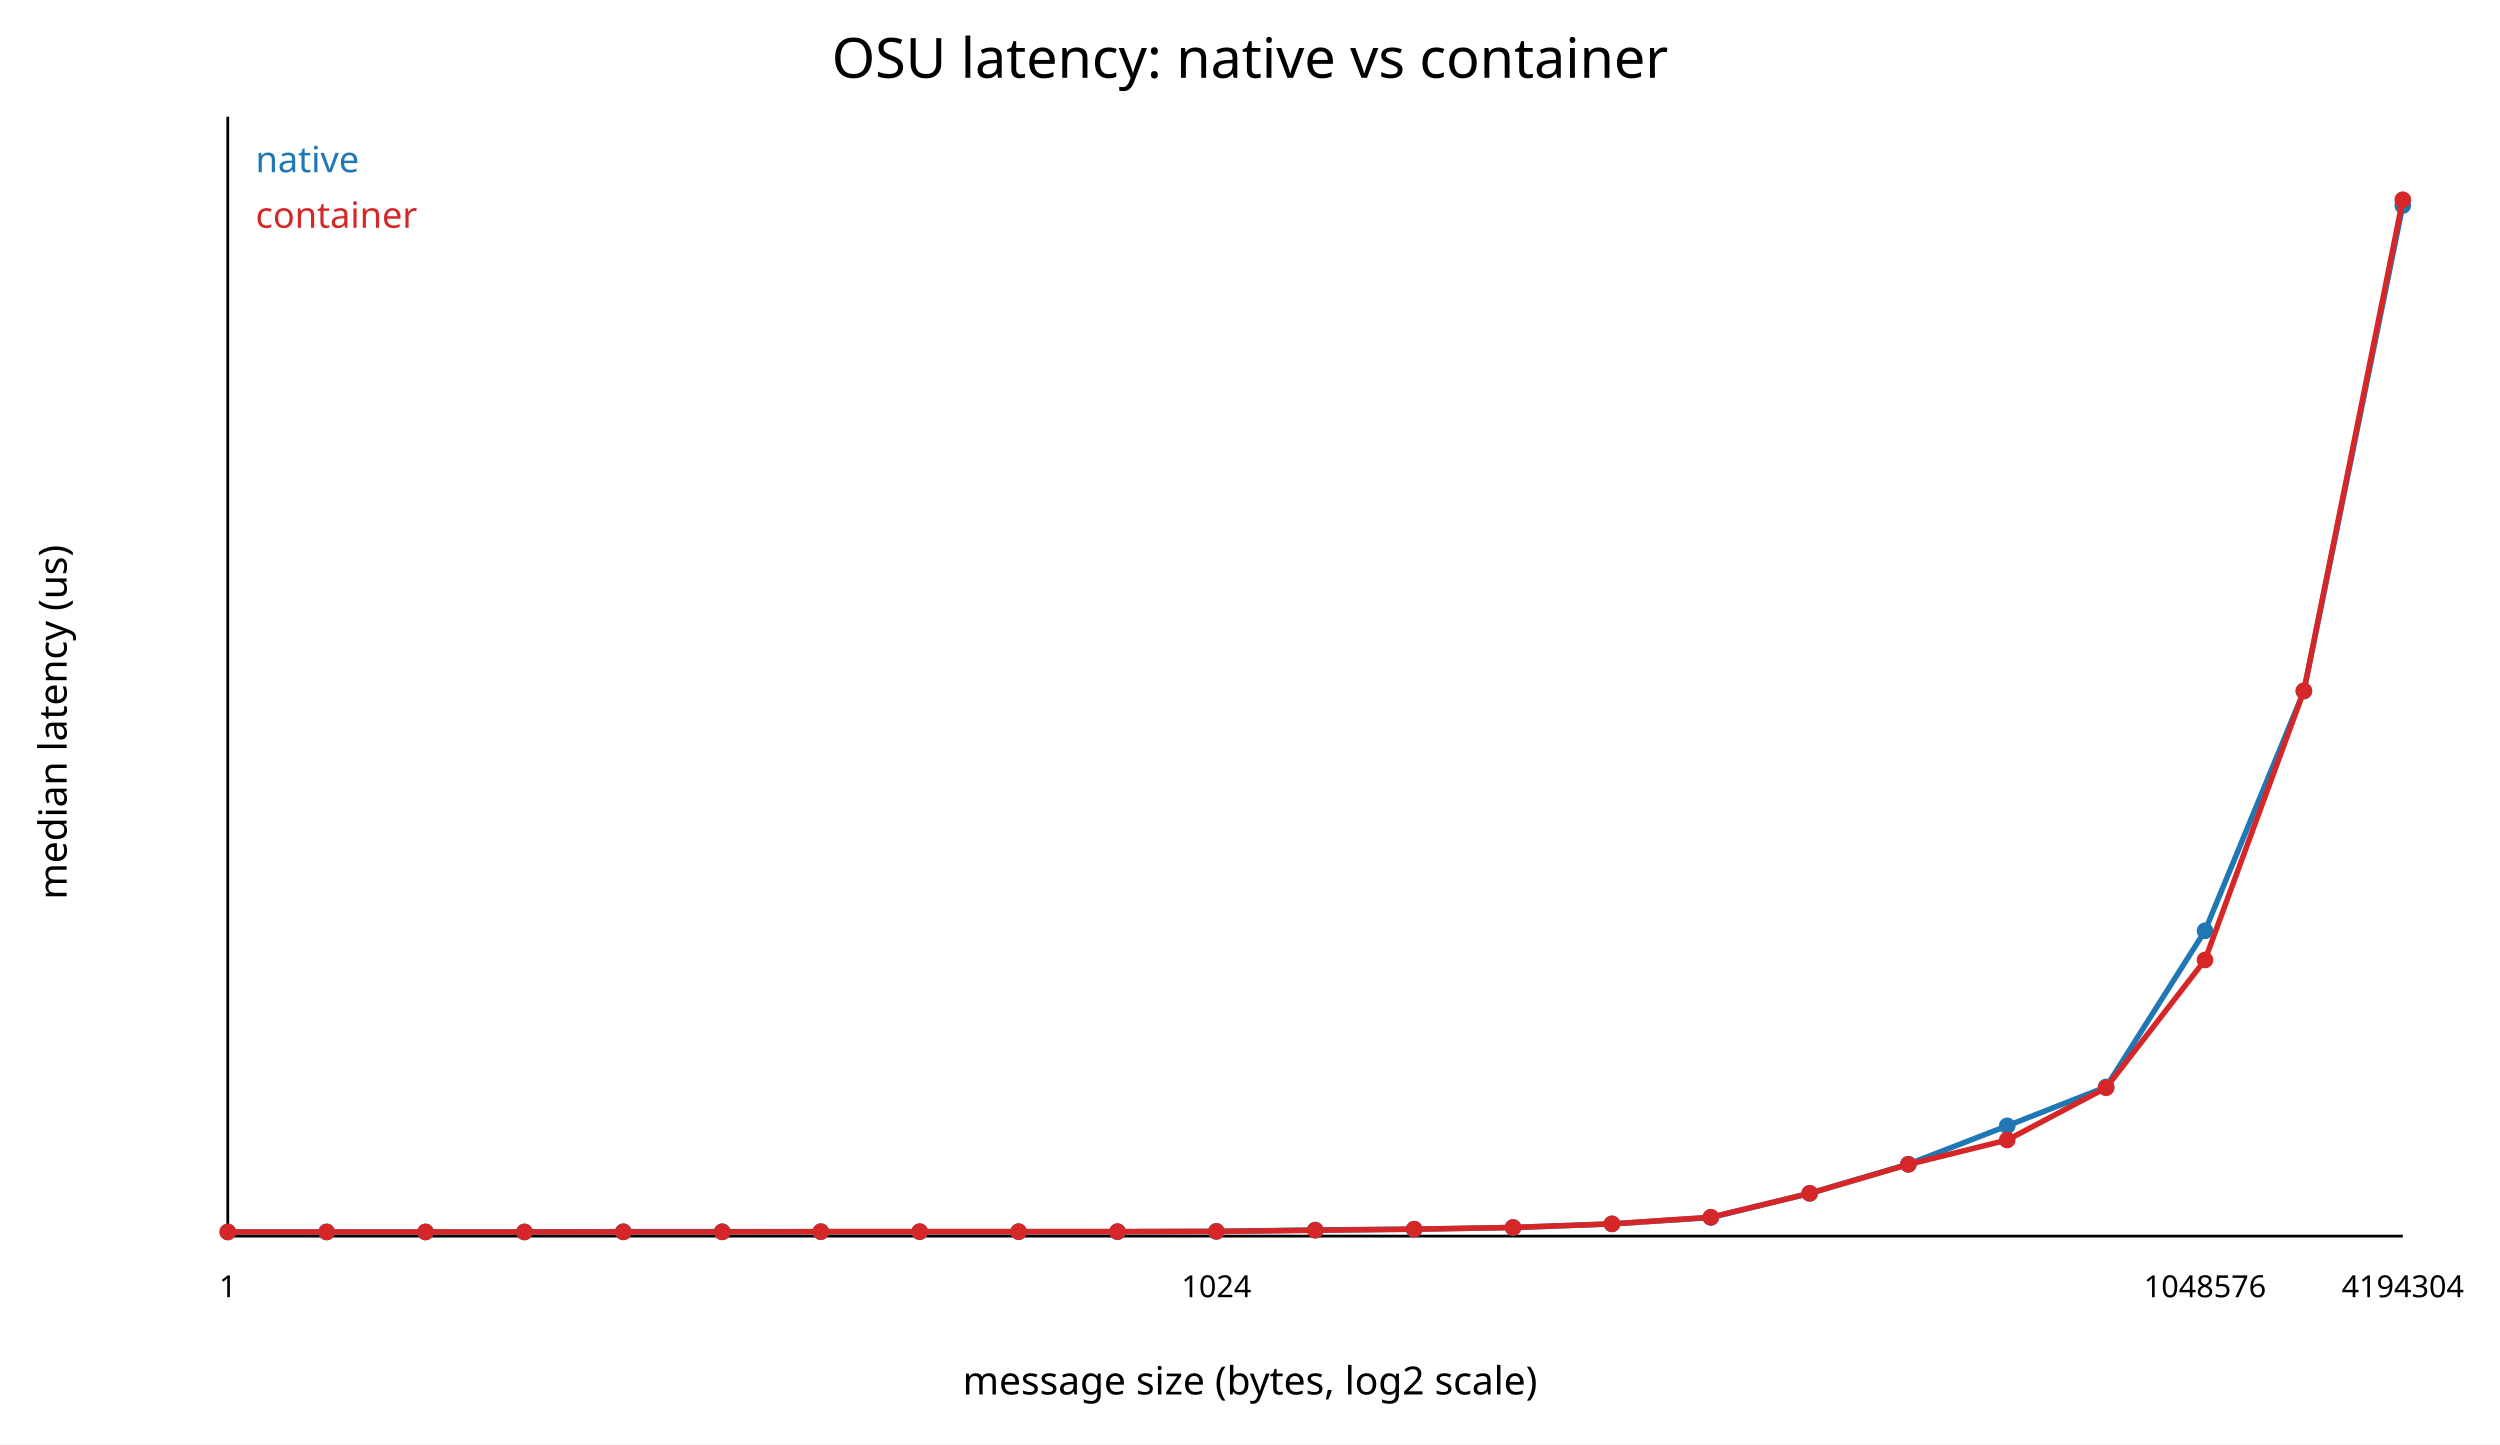
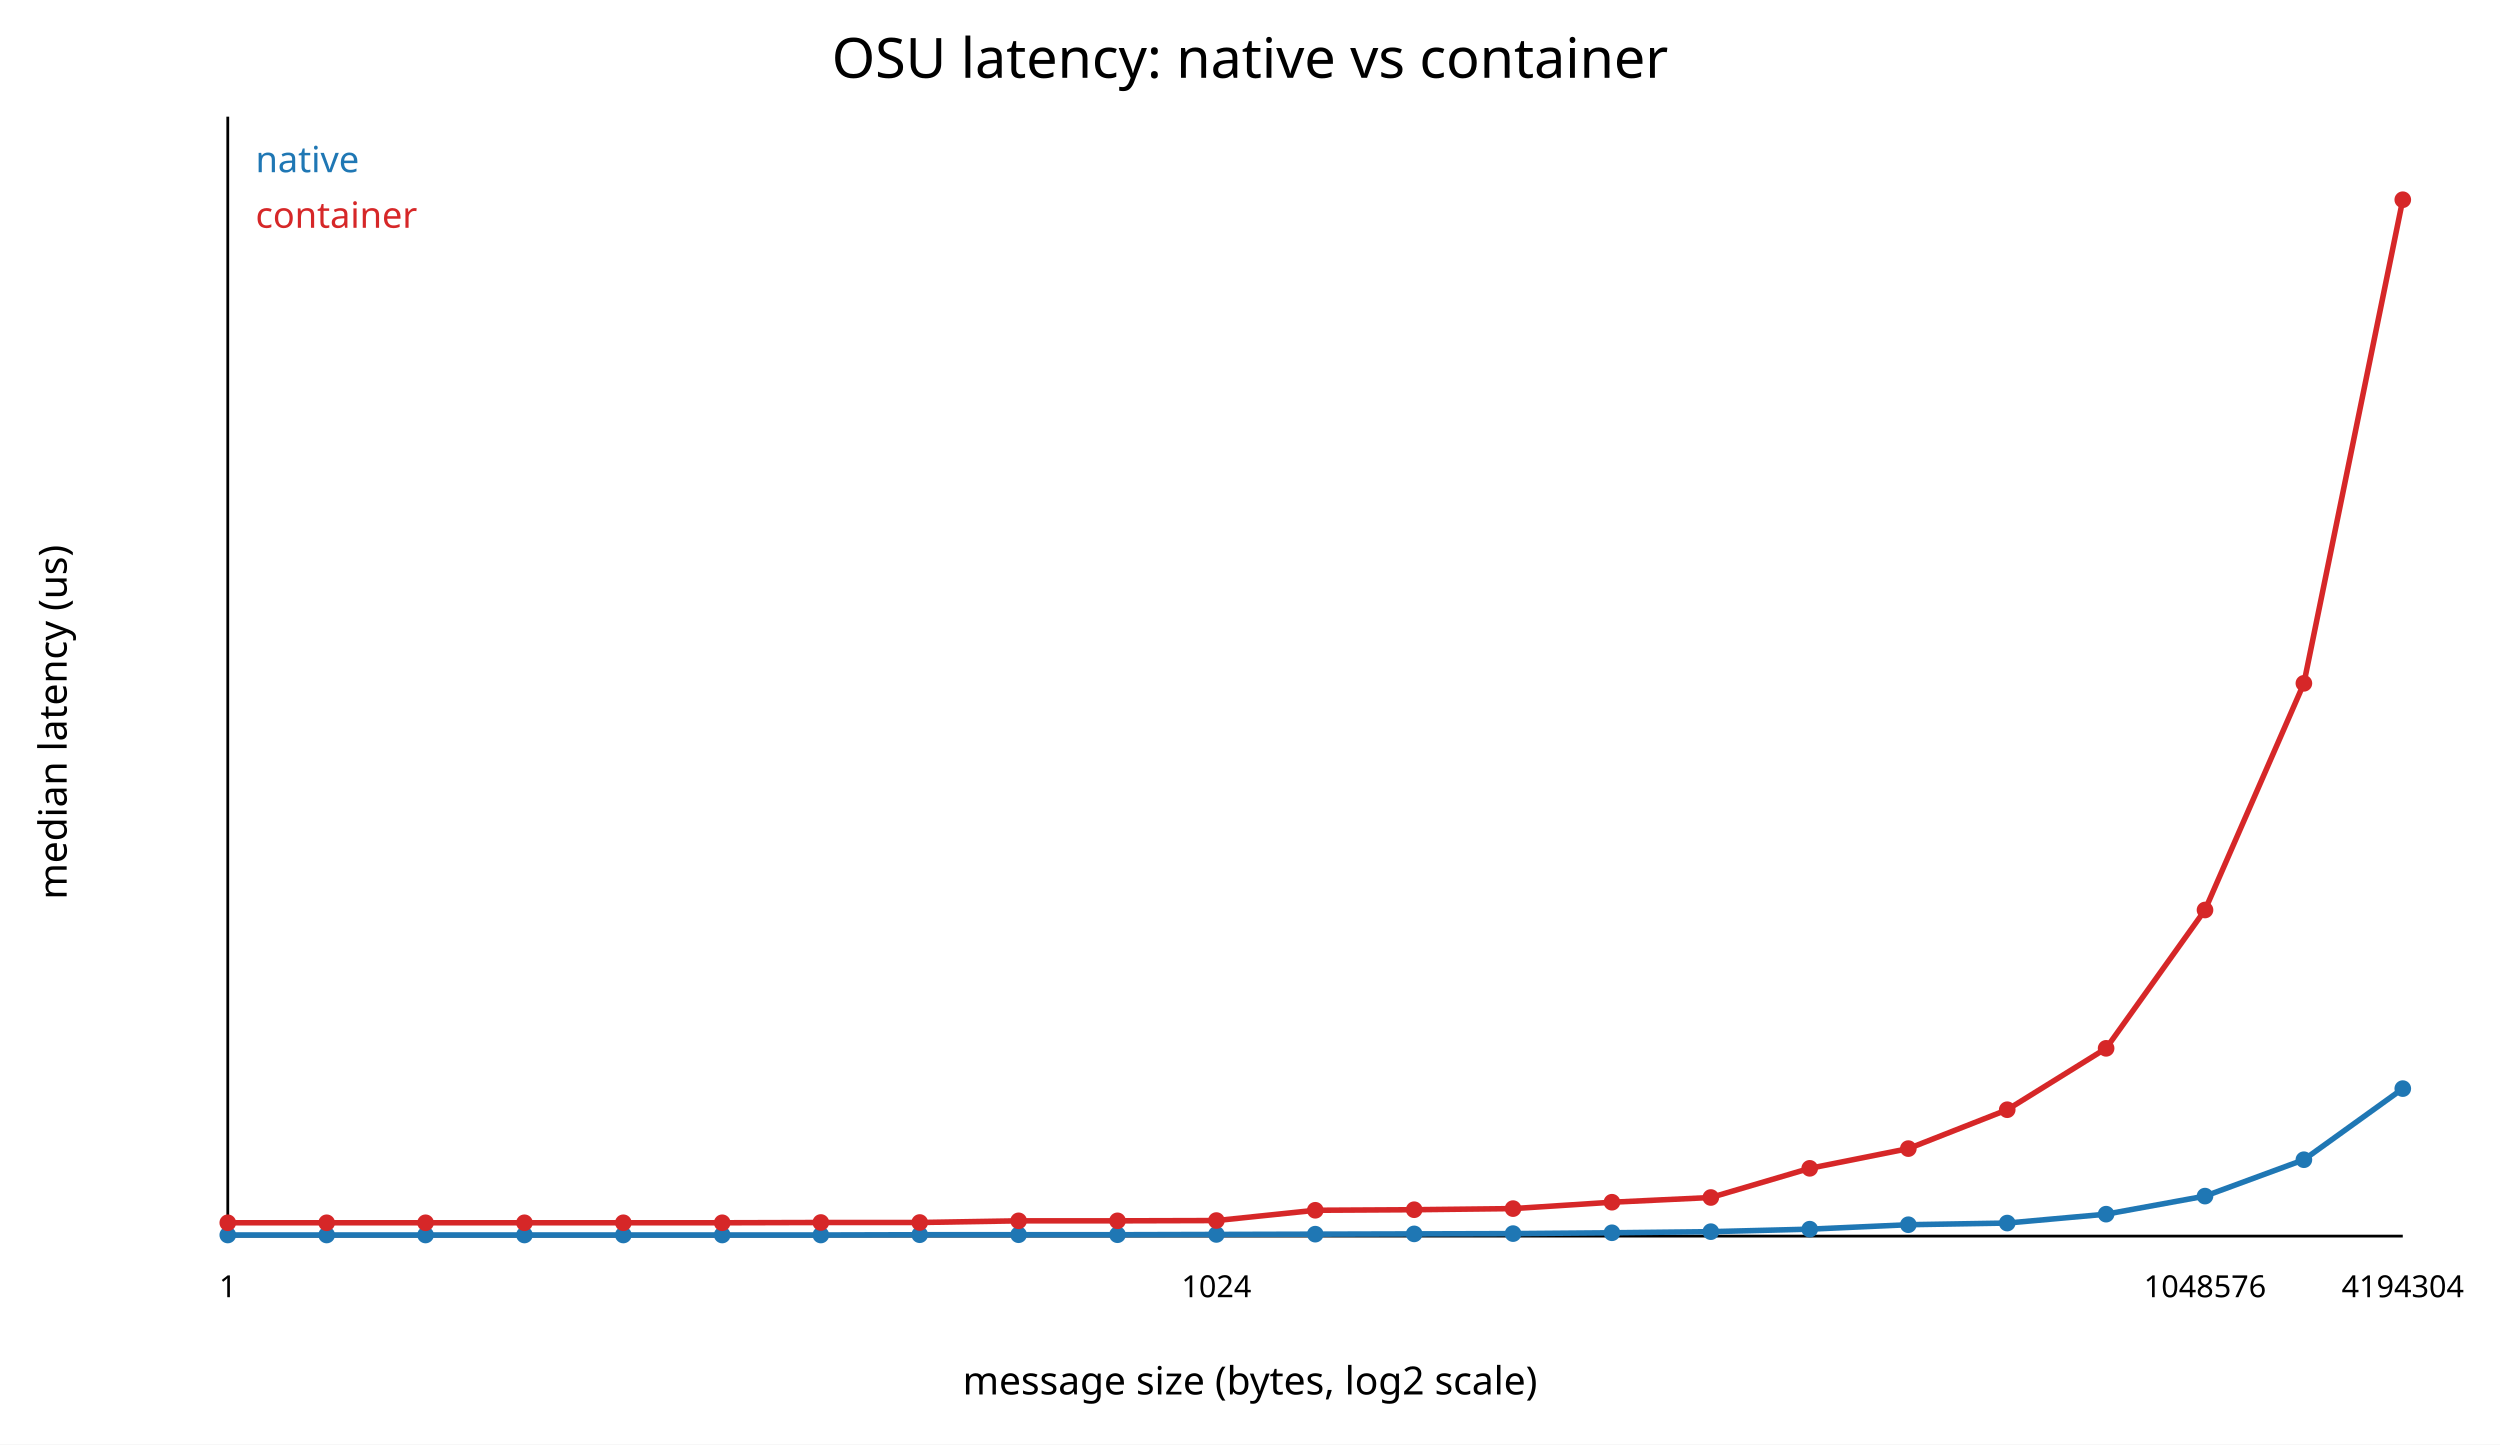
<svg xmlns="http://www.w3.org/2000/svg" width="900" height="520" viewBox="0 0 900 520">
  <rect width="100%" height="100%" fill="white" />
  <text x="450.0" y="28" text-anchor="middle" font-family="sans-serif" font-size="20">OSU latency: native vs container</text>
  <line x1="82" y1="445" x2="865" y2="445" stroke="black" />
  <line x1="82" y1="42" x2="82" y2="445" stroke="black" />
  <text x="450.0" y="502" text-anchor="middle" font-family="sans-serif" font-size="14">message size (bytes, log2 scale)</text>
  <text transform="translate(24,260.0) rotate(-90)" text-anchor="middle" font-family="sans-serif" font-size="14">median latency (us)</text>
-   <polyline points="82.0,443.5 117.6,443.5 153.2,443.5 188.8,443.5 224.4,443.4 260.0,443.4 295.5,443.4 331.1,443.4 366.7,443.4 402.3,443.4 437.9,443.3 473.5,442.8 509.1,442.5 544.7,441.9 580.3,440.6 615.9,438.3 651.5,429.6 687.0,419.1 722.6,405.3 758.2,391.3 793.8,335.1 829.4,248.8 865.0,74.0" fill="none" stroke="#1f77b4" stroke-width="2" />
-   <circle cx="82.0" cy="443.5" r="3" fill="#1f77b4" />
-   <circle cx="117.6" cy="443.5" r="3" fill="#1f77b4" />
-   <circle cx="153.2" cy="443.5" r="3" fill="#1f77b4" />
-   <circle cx="188.8" cy="443.5" r="3" fill="#1f77b4" />
-   <circle cx="224.4" cy="443.4" r="3" fill="#1f77b4" />
-   <circle cx="260.0" cy="443.4" r="3" fill="#1f77b4" />
-   <circle cx="295.5" cy="443.4" r="3" fill="#1f77b4" />
-   <circle cx="331.1" cy="443.4" r="3" fill="#1f77b4" />
-   <circle cx="366.7" cy="443.4" r="3" fill="#1f77b4" />
-   <circle cx="402.3" cy="443.4" r="3" fill="#1f77b4" />
-   <circle cx="437.9" cy="443.3" r="3" fill="#1f77b4" />
-   <circle cx="473.5" cy="442.8" r="3" fill="#1f77b4" />
-   <circle cx="509.1" cy="442.5" r="3" fill="#1f77b4" />
-   <circle cx="544.7" cy="441.9" r="3" fill="#1f77b4" />
-   <circle cx="580.3" cy="440.6" r="3" fill="#1f77b4" />
-   <circle cx="615.9" cy="438.3" r="3" fill="#1f77b4" />
-   <circle cx="651.5" cy="429.6" r="3" fill="#1f77b4" />
-   <circle cx="687.0" cy="419.1" r="3" fill="#1f77b4" />
-   <circle cx="722.6" cy="405.3" r="3" fill="#1f77b4" />
-   <circle cx="758.2" cy="391.3" r="3" fill="#1f77b4" />
-   <circle cx="793.8" cy="335.1" r="3" fill="#1f77b4" />
-   <circle cx="829.4" cy="248.8" r="3" fill="#1f77b4" />
-   <circle cx="865.0" cy="74.0" r="3" fill="#1f77b4" />
+   <polyline points="82.0,444.6 117.6,444.6 153.2,444.6 188.8,444.6 224.4,444.6 260.0,444.6 295.5,444.6 331.1,444.5 366.7,444.5 402.3,444.5 437.9,444.4 473.5,444.3 509.1,444.2 544.7,444.1 580.3,443.8 615.9,443.4 651.5,442.5 687.0,440.9 722.6,440.3 758.2,437.1 793.8,430.6 829.4,417.5 865.0,391.9" fill="none" stroke="#1f77b4" stroke-width="2" />
+   <circle cx="82.0" cy="444.6" r="3" fill="#1f77b4" />
+   <circle cx="117.6" cy="444.6" r="3" fill="#1f77b4" />
+   <circle cx="153.2" cy="444.6" r="3" fill="#1f77b4" />
+   <circle cx="188.8" cy="444.6" r="3" fill="#1f77b4" />
+   <circle cx="224.4" cy="444.6" r="3" fill="#1f77b4" />
+   <circle cx="260.0" cy="444.6" r="3" fill="#1f77b4" />
+   <circle cx="295.5" cy="444.6" r="3" fill="#1f77b4" />
+   <circle cx="331.1" cy="444.5" r="3" fill="#1f77b4" />
+   <circle cx="366.7" cy="444.5" r="3" fill="#1f77b4" />
+   <circle cx="402.3" cy="444.5" r="3" fill="#1f77b4" />
+   <circle cx="437.9" cy="444.4" r="3" fill="#1f77b4" />
+   <circle cx="473.5" cy="444.3" r="3" fill="#1f77b4" />
+   <circle cx="509.1" cy="444.2" r="3" fill="#1f77b4" />
+   <circle cx="544.7" cy="444.1" r="3" fill="#1f77b4" />
+   <circle cx="580.3" cy="443.8" r="3" fill="#1f77b4" />
+   <circle cx="615.9" cy="443.4" r="3" fill="#1f77b4" />
+   <circle cx="651.5" cy="442.5" r="3" fill="#1f77b4" />
+   <circle cx="687.0" cy="440.9" r="3" fill="#1f77b4" />
+   <circle cx="722.6" cy="440.3" r="3" fill="#1f77b4" />
+   <circle cx="758.2" cy="437.1" r="3" fill="#1f77b4" />
+   <circle cx="793.8" cy="430.6" r="3" fill="#1f77b4" />
+   <circle cx="829.4" cy="417.5" r="3" fill="#1f77b4" />
+   <circle cx="865.0" cy="391.9" r="3" fill="#1f77b4" />
  <text x="92" y="62" font-family="sans-serif" font-size="13" fill="#1f77b4">native</text>
-   <polyline points="82.0,443.5 117.6,443.5 153.2,443.5 188.8,443.5 224.4,443.5 260.0,443.5 295.5,443.4 331.1,443.4 366.7,443.4 402.3,443.4 437.9,443.3 473.5,442.9 509.1,442.5 544.7,441.9 580.3,440.6 615.9,438.2 651.5,429.6 687.0,419.2 722.6,410.4 758.2,391.6 793.8,345.6 829.4,248.7 865.0,71.9" fill="none" stroke="#d62728" stroke-width="2" />
-   <circle cx="82.0" cy="443.5" r="3" fill="#d62728" />
-   <circle cx="117.6" cy="443.5" r="3" fill="#d62728" />
-   <circle cx="153.2" cy="443.5" r="3" fill="#d62728" />
-   <circle cx="188.8" cy="443.5" r="3" fill="#d62728" />
-   <circle cx="224.4" cy="443.5" r="3" fill="#d62728" />
-   <circle cx="260.0" cy="443.5" r="3" fill="#d62728" />
-   <circle cx="295.5" cy="443.4" r="3" fill="#d62728" />
-   <circle cx="331.1" cy="443.4" r="3" fill="#d62728" />
-   <circle cx="366.7" cy="443.4" r="3" fill="#d62728" />
-   <circle cx="402.3" cy="443.4" r="3" fill="#d62728" />
-   <circle cx="437.9" cy="443.3" r="3" fill="#d62728" />
-   <circle cx="473.5" cy="442.9" r="3" fill="#d62728" />
-   <circle cx="509.1" cy="442.5" r="3" fill="#d62728" />
-   <circle cx="544.7" cy="441.9" r="3" fill="#d62728" />
-   <circle cx="580.3" cy="440.6" r="3" fill="#d62728" />
-   <circle cx="615.9" cy="438.2" r="3" fill="#d62728" />
-   <circle cx="651.5" cy="429.6" r="3" fill="#d62728" />
-   <circle cx="687.0" cy="419.2" r="3" fill="#d62728" />
-   <circle cx="722.6" cy="410.4" r="3" fill="#d62728" />
-   <circle cx="758.2" cy="391.6" r="3" fill="#d62728" />
-   <circle cx="793.8" cy="345.6" r="3" fill="#d62728" />
-   <circle cx="829.4" cy="248.7" r="3" fill="#d62728" />
+   <polyline points="82.0,440.2 117.6,440.2 153.2,440.2 188.8,440.2 224.4,440.2 260.0,440.2 295.5,440.1 331.1,440.1 366.7,439.5 402.3,439.5 437.9,439.4 473.5,435.7 509.1,435.5 544.7,435.1 580.3,432.8 615.9,431.1 651.5,420.6 687.0,413.5 722.6,399.5 758.2,377.4 793.8,327.6 829.4,246.0 865.0,71.9" fill="none" stroke="#d62728" stroke-width="2" />
+   <circle cx="82.0" cy="440.2" r="3" fill="#d62728" />
+   <circle cx="117.6" cy="440.2" r="3" fill="#d62728" />
+   <circle cx="153.2" cy="440.2" r="3" fill="#d62728" />
+   <circle cx="188.8" cy="440.2" r="3" fill="#d62728" />
+   <circle cx="224.4" cy="440.2" r="3" fill="#d62728" />
+   <circle cx="260.0" cy="440.2" r="3" fill="#d62728" />
+   <circle cx="295.5" cy="440.1" r="3" fill="#d62728" />
+   <circle cx="331.1" cy="440.1" r="3" fill="#d62728" />
+   <circle cx="366.7" cy="439.5" r="3" fill="#d62728" />
+   <circle cx="402.3" cy="439.5" r="3" fill="#d62728" />
+   <circle cx="437.9" cy="439.4" r="3" fill="#d62728" />
+   <circle cx="473.5" cy="435.7" r="3" fill="#d62728" />
+   <circle cx="509.1" cy="435.5" r="3" fill="#d62728" />
+   <circle cx="544.7" cy="435.1" r="3" fill="#d62728" />
+   <circle cx="580.3" cy="432.8" r="3" fill="#d62728" />
+   <circle cx="615.9" cy="431.1" r="3" fill="#d62728" />
+   <circle cx="651.5" cy="420.6" r="3" fill="#d62728" />
+   <circle cx="687.0" cy="413.5" r="3" fill="#d62728" />
+   <circle cx="722.6" cy="399.5" r="3" fill="#d62728" />
+   <circle cx="758.2" cy="377.4" r="3" fill="#d62728" />
+   <circle cx="793.8" cy="327.6" r="3" fill="#d62728" />
+   <circle cx="829.4" cy="246.0" r="3" fill="#d62728" />
  <circle cx="865.0" cy="71.9" r="3" fill="#d62728" />
  <text x="92" y="82" font-family="sans-serif" font-size="13" fill="#d62728">container</text>
  <text x="82.0" y="467" text-anchor="middle" font-family="sans-serif" font-size="11">1</text>
  <text x="437.9" y="467" text-anchor="middle" font-family="sans-serif" font-size="11">1024</text>
  <text x="793.8" y="467" text-anchor="middle" font-family="sans-serif" font-size="11">1048576</text>
  <text x="865.0" y="467" text-anchor="middle" font-family="sans-serif" font-size="11">4194304</text>
</svg>
